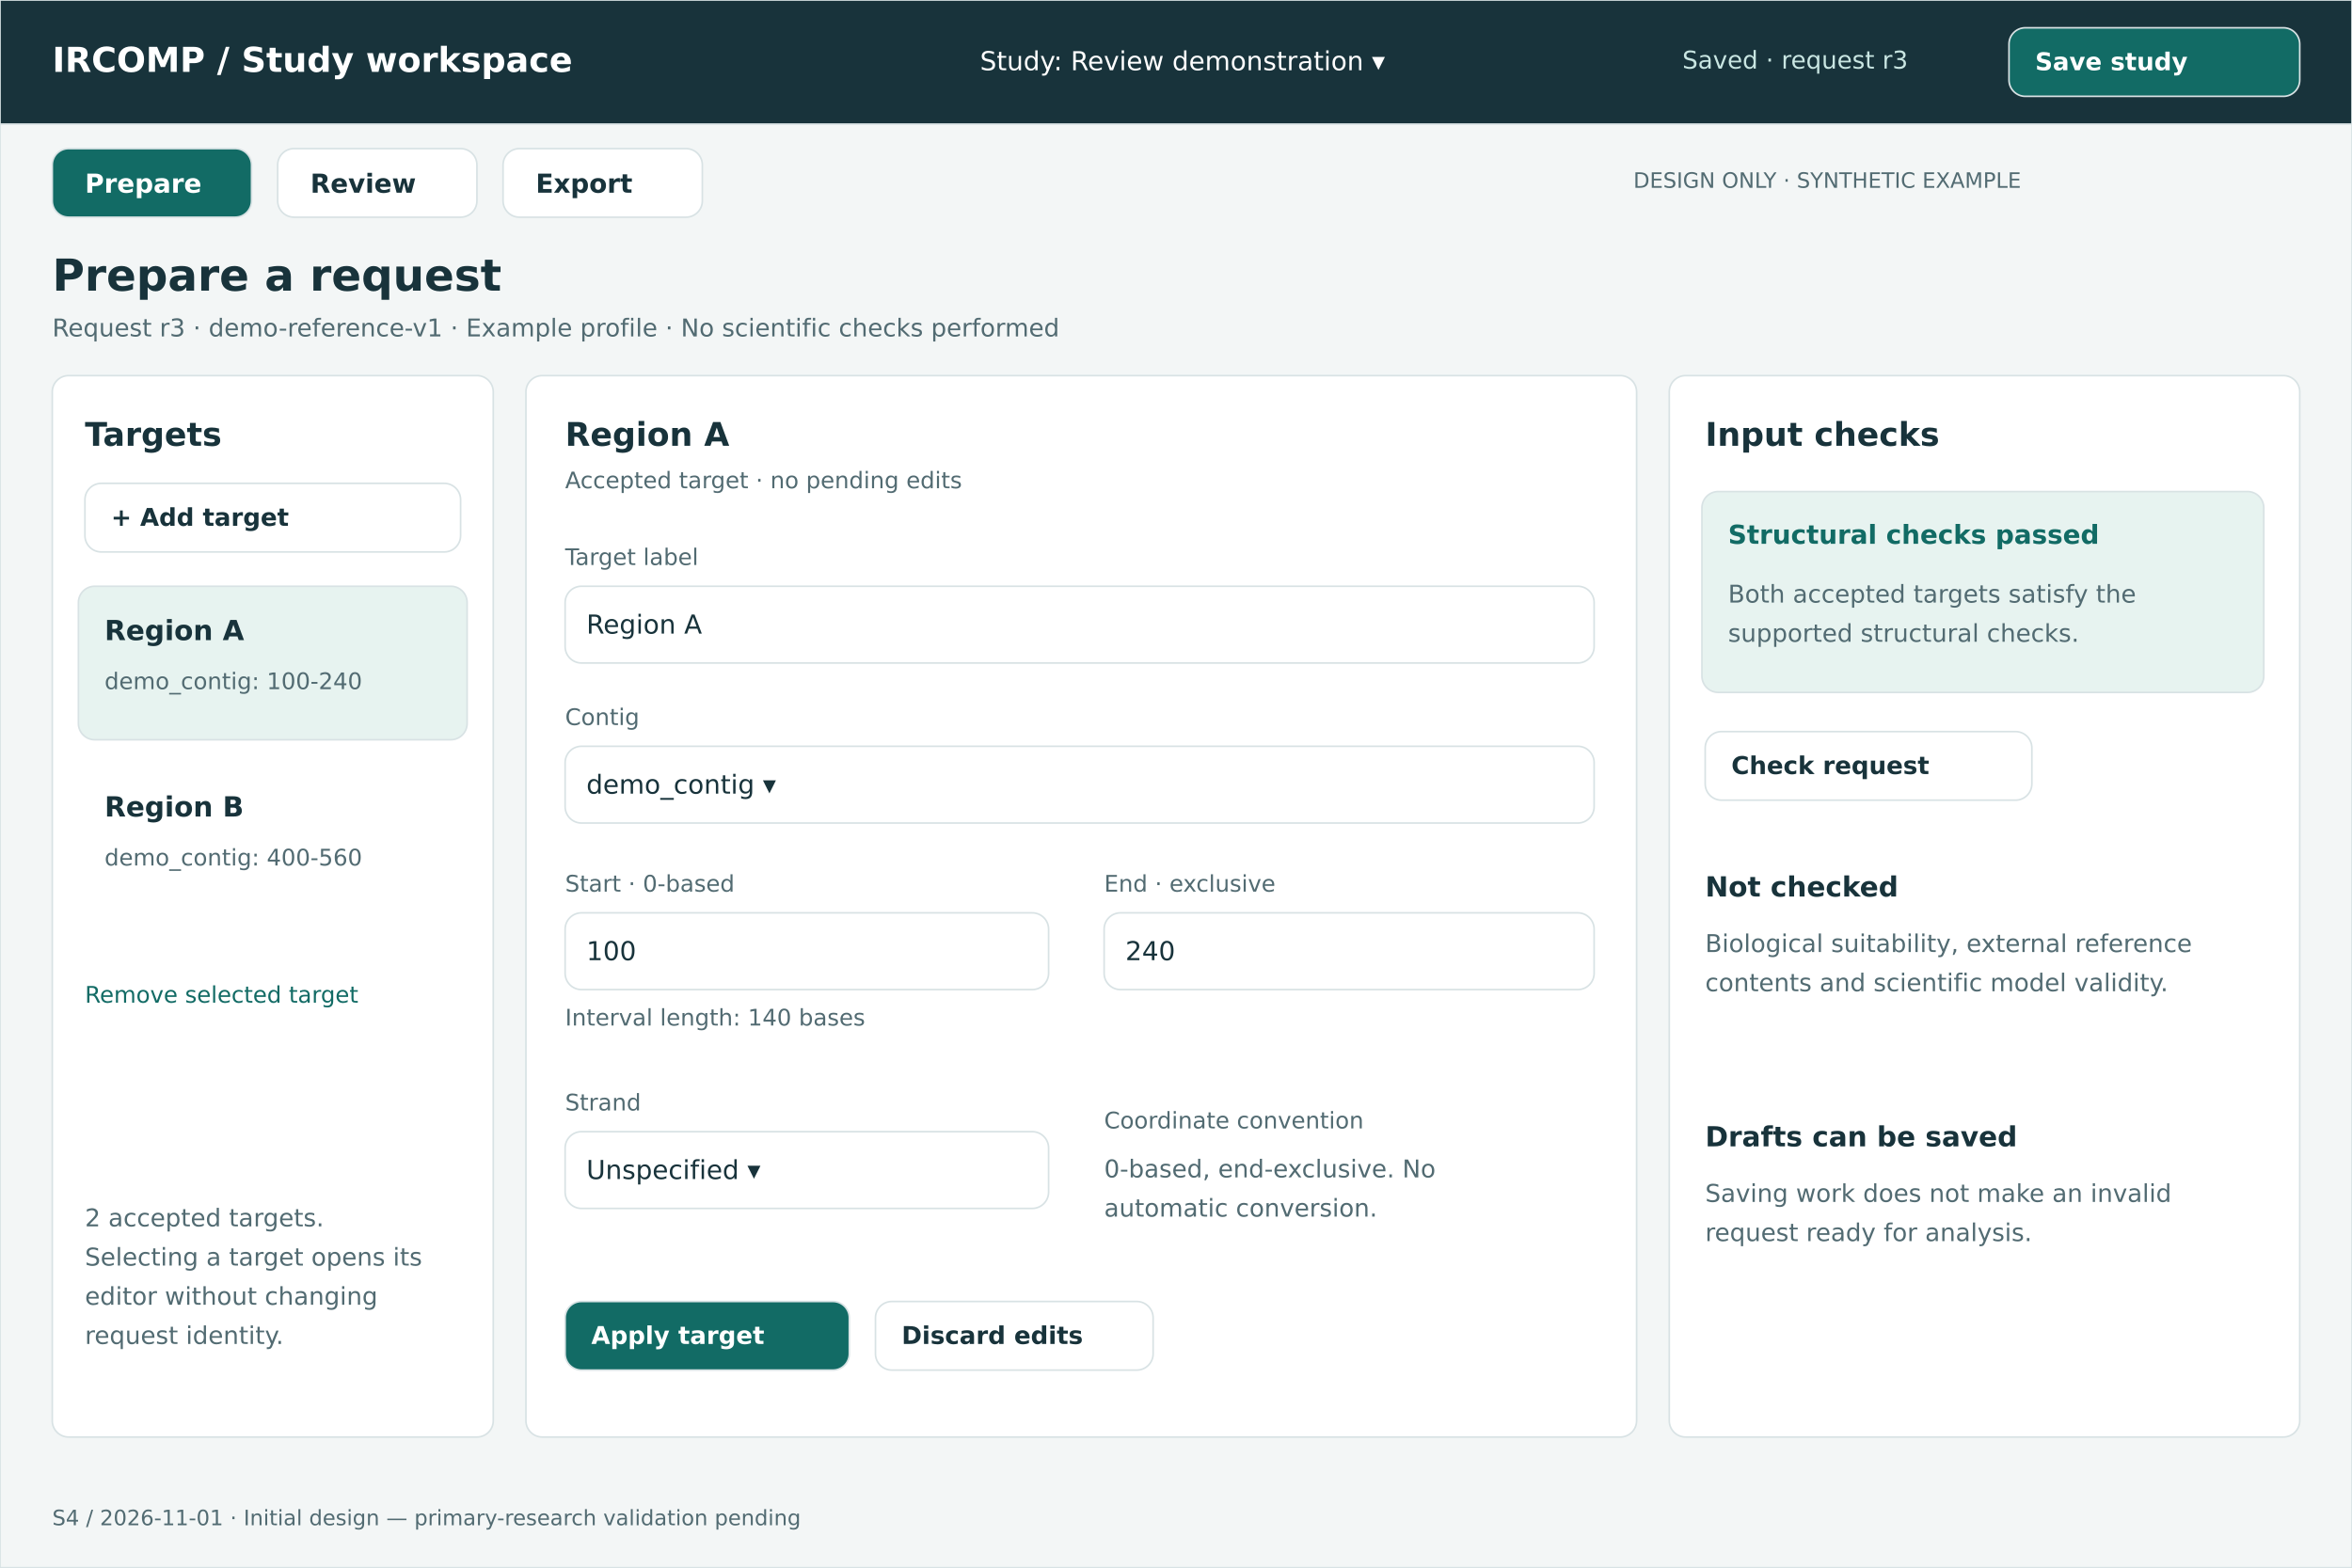
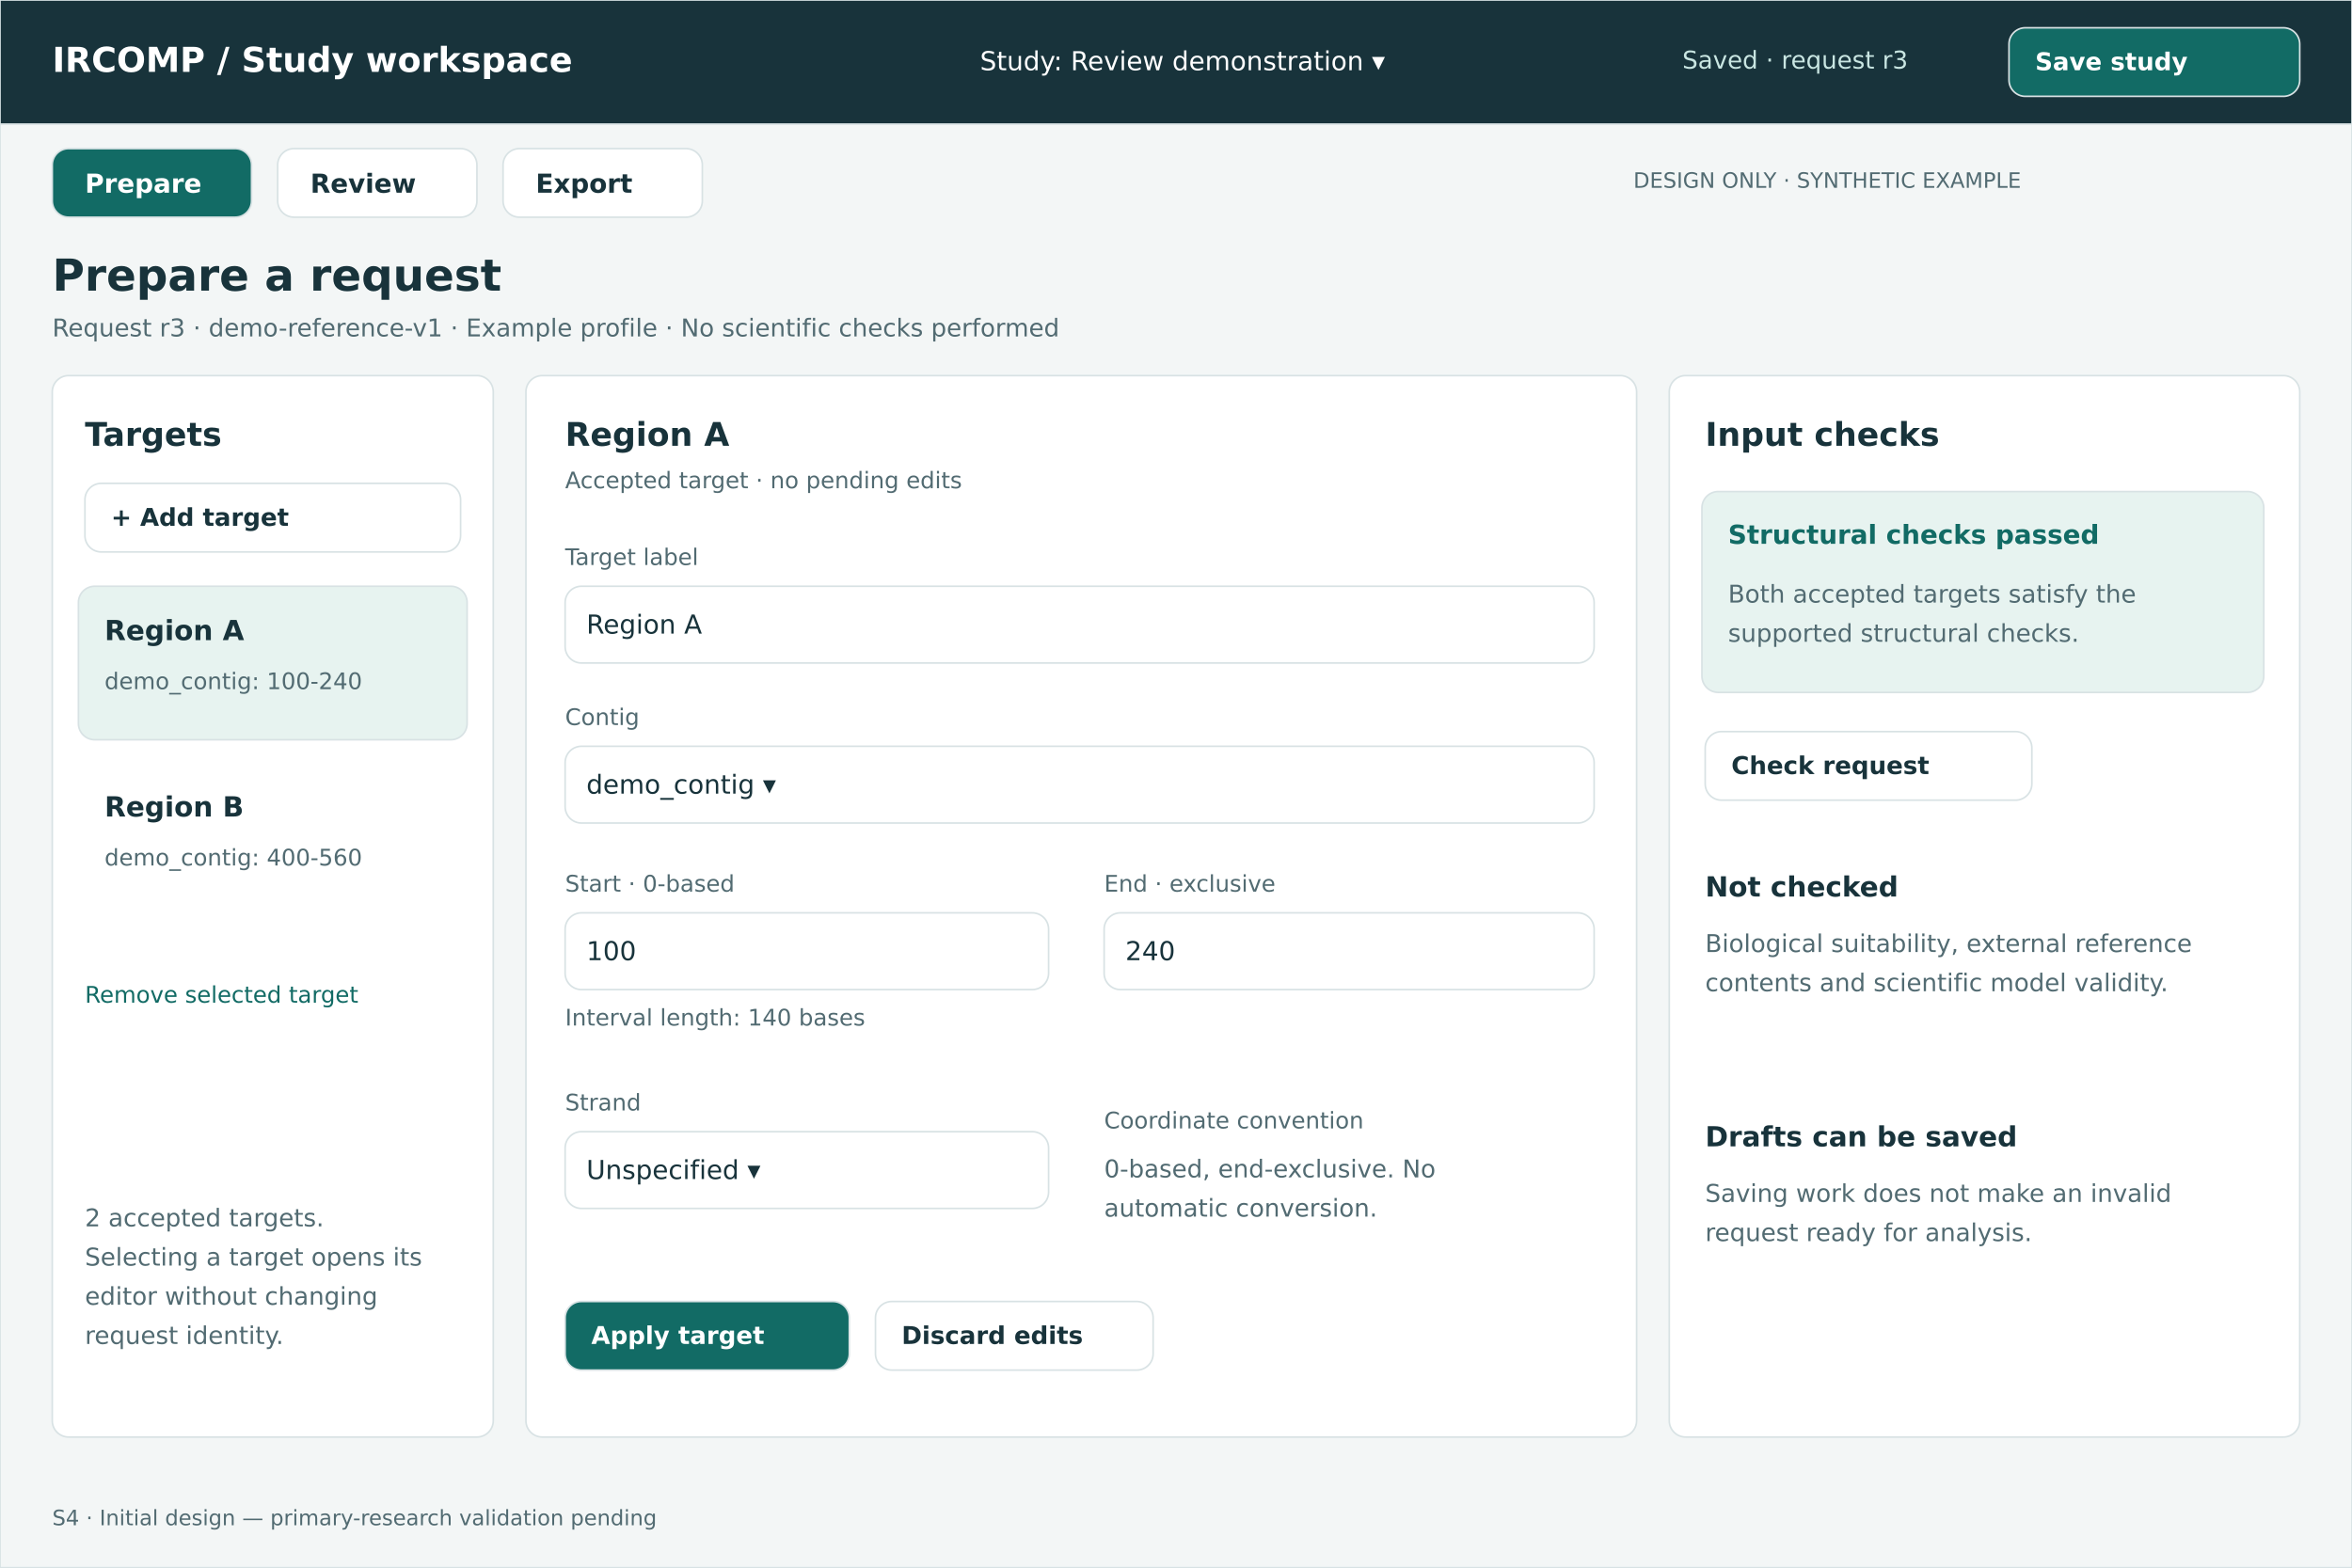
<svg xmlns="http://www.w3.org/2000/svg" width="1440" height="960" viewBox="0 0 1440 960">
  <rect x="0" y="0" width="1440" height="960" rx="0" fill="#f3f6f6" stroke="#d8e2e4" />
  <rect x="0" y="0" width="1440" height="76" rx="0" fill="#18333b" stroke="#d8e2e4" />
  <text x="32" y="44" font-family="DejaVu Sans,sans-serif" font-size="21" font-weight="700" fill="#ffffff">IRCOMP / Study workspace</text>
  <text x="600" y="43" font-family="DejaVu Sans,sans-serif" font-size="16" font-weight="400" fill="#ffffff">Study: Review demonstration  ▾</text>
  <text x="1030" y="42" font-family="DejaVu Sans,sans-serif" font-size="15" font-weight="400" fill="#c9e6e2">Saved · request r3</text>
  <rect x="1230" y="17" width="178" height="42" rx="10" fill="#126b65" stroke="#d8e2e4" />
  <text x="1246" y="43" font-family="DejaVu Sans,sans-serif" font-size="15" font-weight="700" fill="#ffffff">Save study</text>
  <rect x="32" y="91" width="122" height="42" rx="10" fill="#126b65" stroke="#d8e2e4" />
  <text x="52" y="118" font-family="DejaVu Sans,sans-serif" font-size="16" font-weight="700" fill="#ffffff">Prepare</text>
  <rect x="170" y="91" width="122" height="42" rx="10" fill="#ffffff" stroke="#d8e2e4" />
  <text x="190" y="118" font-family="DejaVu Sans,sans-serif" font-size="16" font-weight="700" fill="#18333b">Review</text>
  <rect x="308" y="91" width="122" height="42" rx="10" fill="#ffffff" stroke="#d8e2e4" />
  <text x="328" y="118" font-family="DejaVu Sans,sans-serif" font-size="16" font-weight="700" fill="#18333b">Export</text>
  <text x="1000" y="115" font-family="DejaVu Sans,sans-serif" font-size="13" font-weight="400" fill="#526b72">DESIGN ONLY · SYNTHETIC EXAMPLE</text>
  <text x="32" y="178" font-family="DejaVu Sans,sans-serif" font-size="27" font-weight="700" fill="#18333b">Prepare a request</text>
  <text x="32" y="206" font-family="DejaVu Sans,sans-serif" font-size="15" font-weight="400" fill="#526b72">Request r3 · demo-reference-v1 · Example profile · No scientific checks performed</text>
-   <text x="32" y="934" font-family="DejaVu Sans,sans-serif" font-size="13" font-weight="400" fill="#526b72">S4 / 2026-11-01 · Initial design — primary-research validation pending</text>
+   <text x="32" y="934" font-family="DejaVu Sans,sans-serif" font-size="13" font-weight="400" fill="#526b72">S4 · Initial design — primary-research validation pending</text>
  <rect x="32" y="230" width="270" height="650" rx="10" fill="#ffffff" stroke="#d8e2e4" />
  <rect x="322" y="230" width="680" height="650" rx="10" fill="#ffffff" stroke="#d8e2e4" />
  <rect x="1022" y="230" width="386" height="650" rx="10" fill="#ffffff" stroke="#d8e2e4" />
  <text x="52" y="273" font-family="DejaVu Sans,sans-serif" font-size="20" font-weight="700" fill="#18333b">Targets</text>
  <rect x="52" y="296" width="230" height="42" rx="10" fill="#ffffff" stroke="#d8e2e4" />
  <text x="68" y="322" font-family="DejaVu Sans,sans-serif" font-size="15" font-weight="700" fill="#18333b">+ Add target</text>
  <rect x="48" y="359" width="238" height="94" rx="10" fill="#e7f3f0" stroke="#d8e2e4" />
  <text x="64" y="392" font-family="DejaVu Sans,sans-serif" font-size="17" font-weight="700" fill="#18333b">Region A</text>
  <text x="64" y="422" font-family="DejaVu Sans,sans-serif" font-size="14" font-weight="400" fill="#526b72">demo_contig: 100-240</text>
  <text x="64" y="500" font-family="DejaVu Sans,sans-serif" font-size="17" font-weight="700" fill="#18333b">Region B</text>
  <text x="64" y="530" font-family="DejaVu Sans,sans-serif" font-size="14" font-weight="400" fill="#526b72">demo_contig: 400-560</text>
  <text x="52" y="614" font-family="DejaVu Sans,sans-serif" font-size="14" font-weight="400" fill="#126b65">Remove selected target</text>
  <text x="52" y="751" font-family="DejaVu Sans,sans-serif" font-size="15" font-weight="400" fill="#526b72">2 accepted targets.</text>
  <text x="52" y="775" font-family="DejaVu Sans,sans-serif" font-size="15" font-weight="400" fill="#526b72">Selecting a target opens its</text>
  <text x="52" y="799" font-family="DejaVu Sans,sans-serif" font-size="15" font-weight="400" fill="#526b72">editor without changing</text>
  <text x="52" y="823" font-family="DejaVu Sans,sans-serif" font-size="15" font-weight="400" fill="#526b72">request identity.</text>
  <text x="346" y="273" font-family="DejaVu Sans,sans-serif" font-size="20" font-weight="700" fill="#18333b">Region A</text>
  <text x="346" y="299" font-family="DejaVu Sans,sans-serif" font-size="14" font-weight="400" fill="#526b72">Accepted target · no pending edits</text>
  <text x="346" y="346" font-family="DejaVu Sans,sans-serif" font-size="14" font-weight="400" fill="#526b72">Target label</text>
  <rect x="346" y="359" width="630" height="47" rx="10" fill="#ffffff" stroke="#d8e2e4" />
  <text x="359" y="388" font-family="DejaVu Sans,sans-serif" font-size="16" font-weight="400" fill="#18333b">Region A</text>
  <text x="346" y="444" font-family="DejaVu Sans,sans-serif" font-size="14" font-weight="400" fill="#526b72">Contig</text>
  <rect x="346" y="457" width="630" height="47" rx="10" fill="#ffffff" stroke="#d8e2e4" />
  <text x="359" y="486" font-family="DejaVu Sans,sans-serif" font-size="16" font-weight="400" fill="#18333b">demo_contig  ▾</text>
  <text x="346" y="546" font-family="DejaVu Sans,sans-serif" font-size="14" font-weight="400" fill="#526b72">Start · 0-based</text>
  <rect x="346" y="559" width="296" height="47" rx="10" fill="#ffffff" stroke="#d8e2e4" />
  <text x="359" y="588" font-family="DejaVu Sans,sans-serif" font-size="16" font-weight="400" fill="#18333b">100</text>
  <text x="676" y="546" font-family="DejaVu Sans,sans-serif" font-size="14" font-weight="400" fill="#526b72">End · exclusive</text>
  <rect x="676" y="559" width="300" height="47" rx="10" fill="#ffffff" stroke="#d8e2e4" />
  <text x="689" y="588" font-family="DejaVu Sans,sans-serif" font-size="16" font-weight="400" fill="#18333b">240</text>
  <text x="346" y="628" font-family="DejaVu Sans,sans-serif" font-size="14" font-weight="400" fill="#526b72">Interval length: 140 bases</text>
  <text x="346" y="680" font-family="DejaVu Sans,sans-serif" font-size="14" font-weight="400" fill="#526b72">Strand</text>
  <rect x="346" y="693" width="296" height="47" rx="10" fill="#ffffff" stroke="#d8e2e4" />
  <text x="359" y="722" font-family="DejaVu Sans,sans-serif" font-size="16" font-weight="400" fill="#18333b">Unspecified  ▾</text>
  <text x="676" y="691" font-family="DejaVu Sans,sans-serif" font-size="14" font-weight="400" fill="#526b72">Coordinate convention</text>
  <text x="676" y="721" font-family="DejaVu Sans,sans-serif" font-size="15" font-weight="400" fill="#526b72">0-based, end-exclusive. No</text>
  <text x="676" y="745" font-family="DejaVu Sans,sans-serif" font-size="15" font-weight="400" fill="#526b72">automatic conversion.</text>
  <rect x="346" y="797" width="174" height="42" rx="10" fill="#126b65" stroke="#d8e2e4" />
  <text x="362" y="823" font-family="DejaVu Sans,sans-serif" font-size="15" font-weight="700" fill="#ffffff">Apply target</text>
  <rect x="536" y="797" width="170" height="42" rx="10" fill="#ffffff" stroke="#d8e2e4" />
  <text x="552" y="823" font-family="DejaVu Sans,sans-serif" font-size="15" font-weight="700" fill="#18333b">Discard edits</text>
  <text x="1044" y="273" font-family="DejaVu Sans,sans-serif" font-size="20" font-weight="700" fill="#18333b">Input checks</text>
  <rect x="1042" y="301" width="344" height="123" rx="10" fill="#e7f3f0" stroke="#d8e2e4" />
  <text x="1058" y="333" font-family="DejaVu Sans,sans-serif" font-size="16" font-weight="700" fill="#126b65">Structural checks passed</text>
  <text x="1058" y="369" font-family="DejaVu Sans,sans-serif" font-size="15" font-weight="400" fill="#526b72">Both accepted targets satisfy the</text>
  <text x="1058" y="393" font-family="DejaVu Sans,sans-serif" font-size="15" font-weight="400" fill="#526b72">supported structural checks.</text>
  <rect x="1044" y="448" width="200" height="42" rx="10" fill="#ffffff" stroke="#d8e2e4" />
  <text x="1060" y="474" font-family="DejaVu Sans,sans-serif" font-size="15" font-weight="700" fill="#18333b">Check request</text>
  <text x="1044" y="549" font-family="DejaVu Sans,sans-serif" font-size="17" font-weight="700" fill="#18333b">Not checked</text>
  <text x="1044" y="583" font-family="DejaVu Sans,sans-serif" font-size="15" font-weight="400" fill="#526b72">Biological suitability, external reference</text>
  <text x="1044" y="607" font-family="DejaVu Sans,sans-serif" font-size="15" font-weight="400" fill="#526b72">contents and scientific model validity.</text>
  <text x="1044" y="702" font-family="DejaVu Sans,sans-serif" font-size="17" font-weight="700" fill="#18333b">Drafts can be saved</text>
  <text x="1044" y="736" font-family="DejaVu Sans,sans-serif" font-size="15" font-weight="400" fill="#526b72">Saving work does not make an invalid</text>
  <text x="1044" y="760" font-family="DejaVu Sans,sans-serif" font-size="15" font-weight="400" fill="#526b72">request ready for analysis.</text>
</svg>
